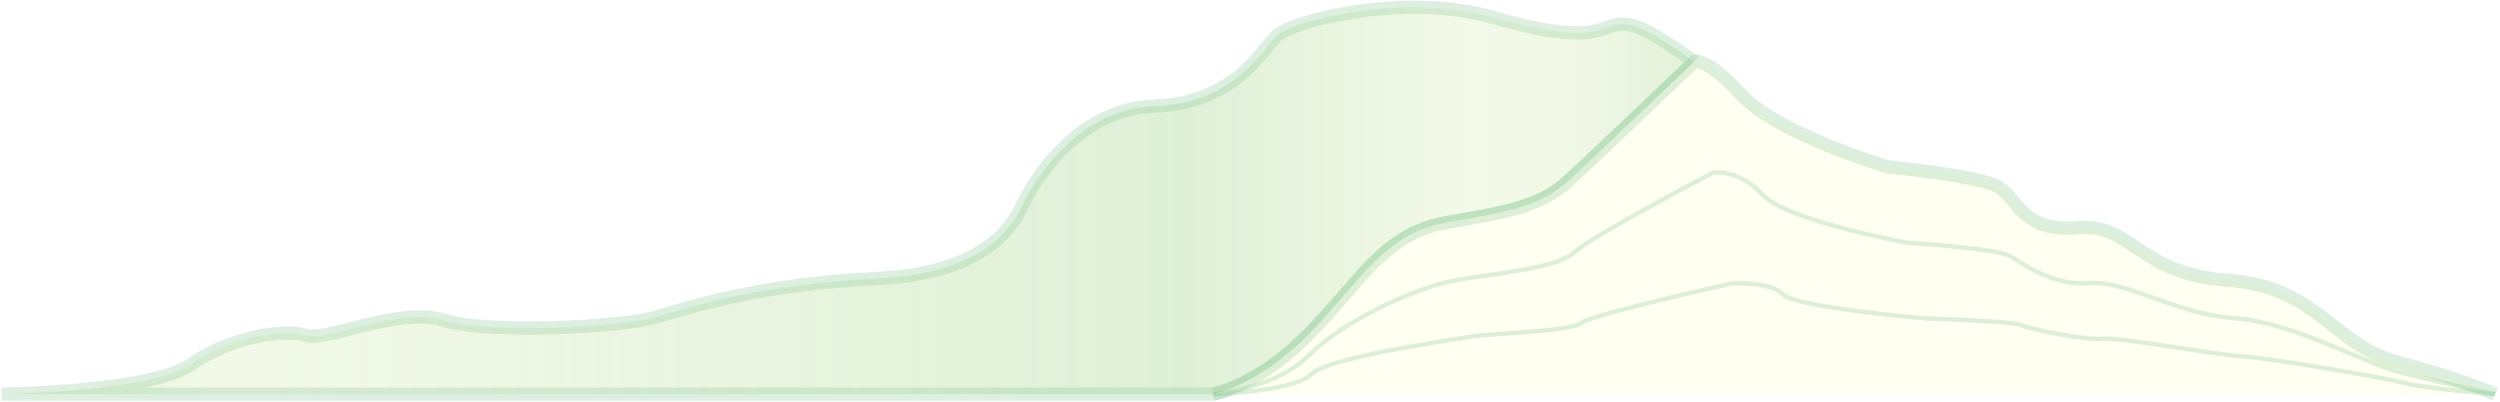
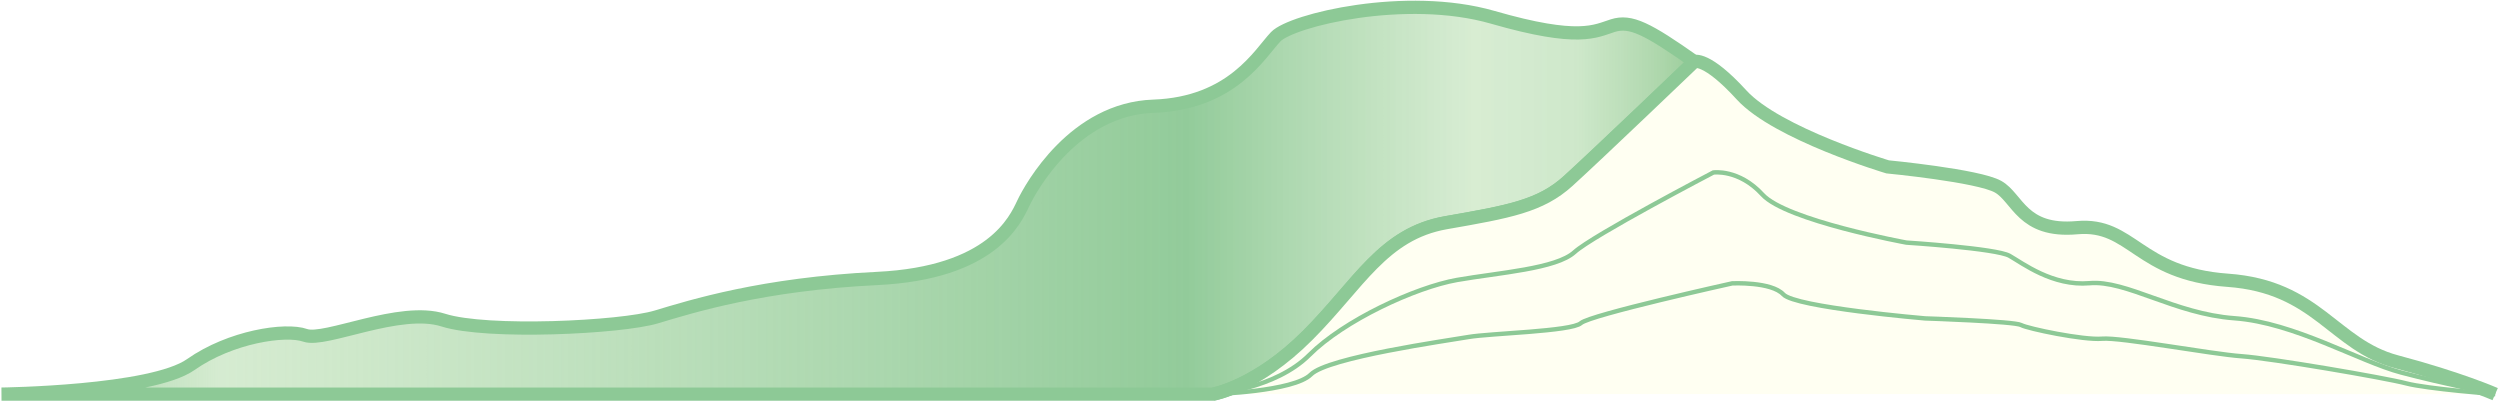
<svg xmlns="http://www.w3.org/2000/svg" width="566" height="91" viewBox="0 0 566 91" fill="none">
-   <path d="M383.634 13.972C383.634 13.972 361.312 35.343 355.05 41.009C348.815 46.675 341.663 47.948 327.384 50.439C313.106 52.968 307.735 64.281 296.129 75.908C284.523 87.553 274.698 89.232 274.698 89.232H0.342C0.342 89.232 34.27 88.826 43.203 82.533C52.137 76.24 64.634 74.339 69.114 75.926C73.594 77.513 90.545 69.319 100.37 72.475C110.194 75.612 140.559 74.173 148.602 71.755C156.645 69.338 172.705 64.299 198.616 63.044C224.527 61.789 229.871 49.83 231.653 46.066C233.434 42.301 243.259 24.676 261.127 24.049C278.995 23.421 285.23 12.09 288.819 8.325C292.409 4.56 318.293 -1.733 337.942 3.914C357.592 9.58 361.155 7.051 365.163 5.796C369.172 4.541 372.944 6.442 383.66 13.991L383.634 13.972Z" fill="#FFFFF2" />
-   <path d="M383.634 13.972C383.634 13.972 361.312 35.343 355.05 41.009C348.815 46.675 341.663 47.948 327.384 50.439C313.106 52.968 307.735 64.281 296.129 75.908C284.523 87.553 274.698 89.232 274.698 89.232H0.342C0.342 89.232 34.27 88.826 43.203 82.533C52.137 76.24 64.634 74.339 69.114 75.926C73.594 77.513 90.545 69.319 100.37 72.475C110.194 75.612 140.559 74.173 148.602 71.755C156.645 69.338 172.705 64.299 198.616 63.044C224.527 61.789 229.871 49.83 231.653 46.066C233.434 42.301 243.259 24.676 261.127 24.049C278.995 23.421 285.23 12.09 288.819 8.325C292.409 4.56 318.293 -1.733 337.942 3.914C357.592 9.58 361.155 7.051 365.163 5.796C369.172 4.541 372.944 6.442 383.66 13.991L383.634 13.972Z" fill="url(#paint0_linear_536_19205)" fill-opacity="0.3" />
-   <path d="M383.634 13.972C383.634 13.972 361.312 35.343 355.05 41.009C348.815 46.675 341.663 47.948 327.384 50.439C313.106 52.968 307.735 64.281 296.129 75.908C284.523 87.553 274.698 89.232 274.698 89.232H0.342C0.342 89.232 34.27 88.826 43.203 82.533C52.137 76.24 64.634 74.339 69.114 75.926C73.594 77.513 90.545 69.319 100.37 72.475C110.194 75.612 140.559 74.173 148.602 71.755C156.645 69.338 172.705 64.299 198.616 63.044C224.527 61.789 229.871 49.83 231.653 46.066C233.434 42.301 243.259 24.676 261.127 24.049C278.995 23.421 285.23 12.09 288.819 8.325C292.409 4.56 318.293 -1.733 337.942 3.914C357.592 9.58 361.155 7.051 365.163 5.796C369.172 4.541 372.944 6.442 383.66 13.991L383.634 13.972Z" stroke="#8DC996" stroke-opacity="0.3" stroke-width="3" stroke-miterlimit="10" />
-   <path d="M564.904 89.233C564.904 89.233 556.861 85.69 542.583 81.906C528.304 78.123 524.715 64.909 504.332 63.451C483.95 61.993 482.744 50.422 470.221 51.547C457.75 52.655 456.833 44.775 452.353 42.265C447.873 39.755 427.36 37.78 427.36 37.78C427.36 37.78 402.34 30.306 394.296 21.503C386.253 12.699 383.581 13.954 383.581 13.954C383.581 13.954 361.259 35.325 354.998 40.991C348.763 46.657 341.61 47.93 327.332 50.422C313.053 52.95 307.682 64.263 296.076 75.89C284.47 87.535 274.646 89.215 274.646 89.215" fill="#FFFFF2" />
-   <path d="M564.904 89.233C564.904 89.233 556.861 85.69 542.583 81.906C528.304 78.123 524.715 64.909 504.332 63.451C483.95 61.993 482.744 50.422 470.221 51.547C457.75 52.655 456.833 44.775 452.353 42.265C447.873 39.755 427.36 37.78 427.36 37.78C427.36 37.78 402.34 30.306 394.296 21.503C386.253 12.699 383.581 13.954 383.581 13.954C383.581 13.954 361.259 35.325 354.998 40.991C348.763 46.657 341.61 47.93 327.332 50.422C313.053 52.95 307.682 64.263 296.076 75.89C284.47 87.535 274.646 89.215 274.646 89.215" stroke="#8DC996" stroke-opacity="0.3" stroke-width="3" stroke-miterlimit="10" />
-   <path d="M274.672 89.232C274.672 89.232 288.689 88.125 296.443 80.355C304.172 72.604 320.389 65.056 329.899 63.376C339.41 61.715 352.3 60.867 356.465 57.083C360.631 53.3 387.904 39.053 387.904 39.053C387.904 39.053 393.668 38.204 399.039 44.072C404.41 49.941 431.604 54.924 431.604 54.924C431.604 54.924 451.987 56.234 454.948 57.914C457.908 59.593 464.72 64.834 473.051 64.115C481.382 63.358 492.307 71.072 505.878 72.05C519.449 73.028 534.121 81.832 543.631 84.341C553.141 86.851 564.879 89.214 564.879 89.214" stroke="#8DC996" stroke-opacity="0.3" stroke-miterlimit="10" />
-   <path d="M274.672 89.233C274.672 89.233 292.906 88.679 296.784 84.785C300.635 80.909 327.699 77.126 332.467 76.296C337.235 75.465 355.837 75.041 357.906 73.158C360.002 71.276 392.175 64.152 392.175 64.152C392.175 64.152 401.056 63.728 403.755 66.662C406.453 69.597 435.848 72.088 435.848 72.088C435.848 72.088 456.074 72.752 457.567 73.583C459.061 74.413 471.741 77.052 475.907 76.683C480.072 76.314 500.691 80.171 507.477 80.651C514.262 81.131 539.989 85.542 544.758 86.797C549.526 88.052 564.931 89.233 564.931 89.233" stroke="#8DC996" stroke-opacity="0.3" stroke-miterlimit="10" />
+   <path d="M383.633 13.972C383.633 13.972 361.312 35.343 355.05 41.008C348.815 46.674 341.662 47.947 327.384 50.439C313.105 52.967 307.734 64.28 296.128 75.907C284.522 87.552 274.697 89.232 274.697 89.232H0.341C0.341 89.232 34.269 88.826 43.203 82.532C52.137 76.239 64.634 74.338 69.114 75.926C73.594 77.513 90.544 69.319 100.369 72.474C110.194 75.612 140.558 74.172 148.602 71.755C156.645 69.337 172.705 64.299 198.616 63.044C224.526 61.789 229.871 49.83 231.652 46.065C233.434 42.3 243.259 24.675 261.126 24.048C278.994 23.421 285.229 12.089 288.819 8.324C292.408 4.559 318.293 -1.734 337.942 3.913C357.591 9.579 361.154 7.051 365.163 5.796C369.171 4.541 372.944 6.442 383.659 13.99L383.633 13.972Z" fill="#FFFFF2" />
+   <path d="M383.633 13.972C383.633 13.972 361.312 35.343 355.05 41.008C348.815 46.674 341.662 47.947 327.384 50.439C313.105 52.967 307.734 64.28 296.128 75.907C284.522 87.552 274.697 89.232 274.697 89.232H0.341C0.341 89.232 34.269 88.826 43.203 82.532C52.137 76.239 64.634 74.338 69.114 75.926C73.594 77.513 90.544 69.319 100.369 72.474C110.194 75.612 140.558 74.172 148.602 71.755C156.645 69.337 172.705 64.299 198.616 63.044C224.526 61.789 229.871 49.83 231.652 46.065C233.434 42.3 243.259 24.675 261.126 24.048C278.994 23.421 285.229 12.089 288.819 8.324C292.408 4.559 318.293 -1.734 337.942 3.913C357.591 9.579 361.154 7.051 365.163 5.796C369.171 4.541 372.944 6.442 383.659 13.99L383.633 13.972Z" fill="url(#paint0_linear_206_7827)" />
+   <path d="M383.633 13.972C383.633 13.972 361.312 35.343 355.05 41.008C348.815 46.674 341.662 47.947 327.384 50.439C313.105 52.967 307.734 64.28 296.128 75.907C284.522 87.552 274.697 89.232 274.697 89.232H0.341C0.341 89.232 34.269 88.826 43.203 82.532C52.137 76.239 64.634 74.338 69.114 75.926C73.594 77.513 90.544 69.319 100.369 72.474C110.194 75.612 140.558 74.172 148.602 71.755C156.645 69.337 172.705 64.299 198.616 63.044C224.526 61.789 229.871 49.83 231.652 46.065C233.434 42.3 243.259 24.675 261.126 24.048C278.994 23.421 285.229 12.089 288.819 8.324C292.408 4.559 318.293 -1.734 337.942 3.913C357.591 9.579 361.154 7.051 365.163 5.796C369.171 4.541 372.944 6.442 383.659 13.99L383.633 13.972Z" stroke="#8DC996" stroke-width="3" stroke-miterlimit="10" />
+   <path d="M564.904 89.231C564.904 89.231 556.861 85.688 542.582 81.905C528.304 78.121 524.715 64.908 504.332 63.45C483.949 61.992 482.744 50.42 470.221 51.546C457.75 52.653 456.833 44.773 452.353 42.263C447.873 39.753 427.359 37.779 427.359 37.779C427.359 37.779 402.339 30.304 394.296 21.501C386.253 12.698 383.58 13.953 383.58 13.953C383.58 13.953 361.259 35.324 354.997 40.99C348.762 46.656 341.61 47.929 327.331 50.42C313.053 52.949 307.682 64.262 296.076 75.888C284.47 87.534 274.645 89.213 274.645 89.213" fill="#FFFFF2" />
+   <path d="M564.904 89.231C564.904 89.231 556.861 85.688 542.582 81.905C528.304 78.121 524.715 64.908 504.332 63.45C483.949 61.992 482.744 50.42 470.221 51.546C457.75 52.653 456.833 44.773 452.353 42.263C447.873 39.753 427.359 37.779 427.359 37.779C427.359 37.779 402.339 30.304 394.296 21.501C386.253 12.698 383.58 13.953 383.58 13.953C383.58 13.953 361.259 35.324 354.997 40.99C348.762 46.656 341.61 47.929 327.331 50.42C313.053 52.949 307.682 64.262 296.076 75.888C284.47 87.534 274.645 89.213 274.645 89.213" stroke="#8DC996" stroke-width="3" stroke-miterlimit="10" />
+   <path d="M274.671 89.232C274.671 89.232 288.688 88.124 296.442 80.355C304.171 72.603 320.388 65.055 329.898 63.376C339.409 61.715 352.299 60.866 356.464 57.083C360.63 53.299 387.903 39.052 387.903 39.052C387.903 39.052 393.667 38.203 399.038 44.072C404.409 49.941 431.603 54.923 431.603 54.923C431.603 54.923 451.986 56.234 454.947 57.913C457.907 59.593 464.719 64.834 473.05 64.114C481.381 63.358 492.306 71.072 505.877 72.05C519.448 73.028 534.12 81.831 543.63 84.341C553.14 86.851 564.878 89.213 564.878 89.213" stroke="#8DC996" stroke-miterlimit="10" />
+   <path d="M274.671 89.232C274.671 89.232 292.905 88.678 296.783 84.784C300.634 80.909 327.698 77.125 332.466 76.295C337.234 75.464 355.836 75.04 357.905 73.157C360.001 71.275 392.174 64.151 392.174 64.151C392.174 64.151 401.055 63.727 403.754 66.661C406.452 69.596 435.847 72.087 435.847 72.087C435.847 72.087 456.073 72.751 457.566 73.582C459.06 74.412 471.74 77.051 475.906 76.682C480.071 76.313 500.69 80.17 507.476 80.65C514.261 81.13 539.989 85.541 544.757 86.796C549.525 88.051 564.93 89.232 564.93 89.232" stroke="#8DC996" stroke-miterlimit="10" />
  <defs>
-     <linearGradient id="paint0_linear_536_19205" x1="0.316" y1="45.438" x2="383.634" y2="45.438" gradientUnits="userSpaceOnUse">
+     <linearGradient id="paint0_linear_206_7827" x1="0.315" y1="45.438" x2="383.633" y2="45.438" gradientUnits="userSpaceOnUse">
      <stop stop-color="#8DC996" />
      <stop offset="0.13" stop-color="#ACD8AF" stop-opacity="0.5" />
      <stop offset="0.7" stop-color="#90CA98" stop-opacity="0.98" />
      <stop offset="0.87" stop-color="#CEE8CB" stop-opacity="0.8" />
      <stop offset="0.93" stop-color="#C4E3C2" stop-opacity="0.83" />
      <stop offset="0.98" stop-color="#A8D4A7" stop-opacity="0.94" />
      <stop offset="1" stop-color="#99CC99" />
    </linearGradient>
  </defs>
</svg>
